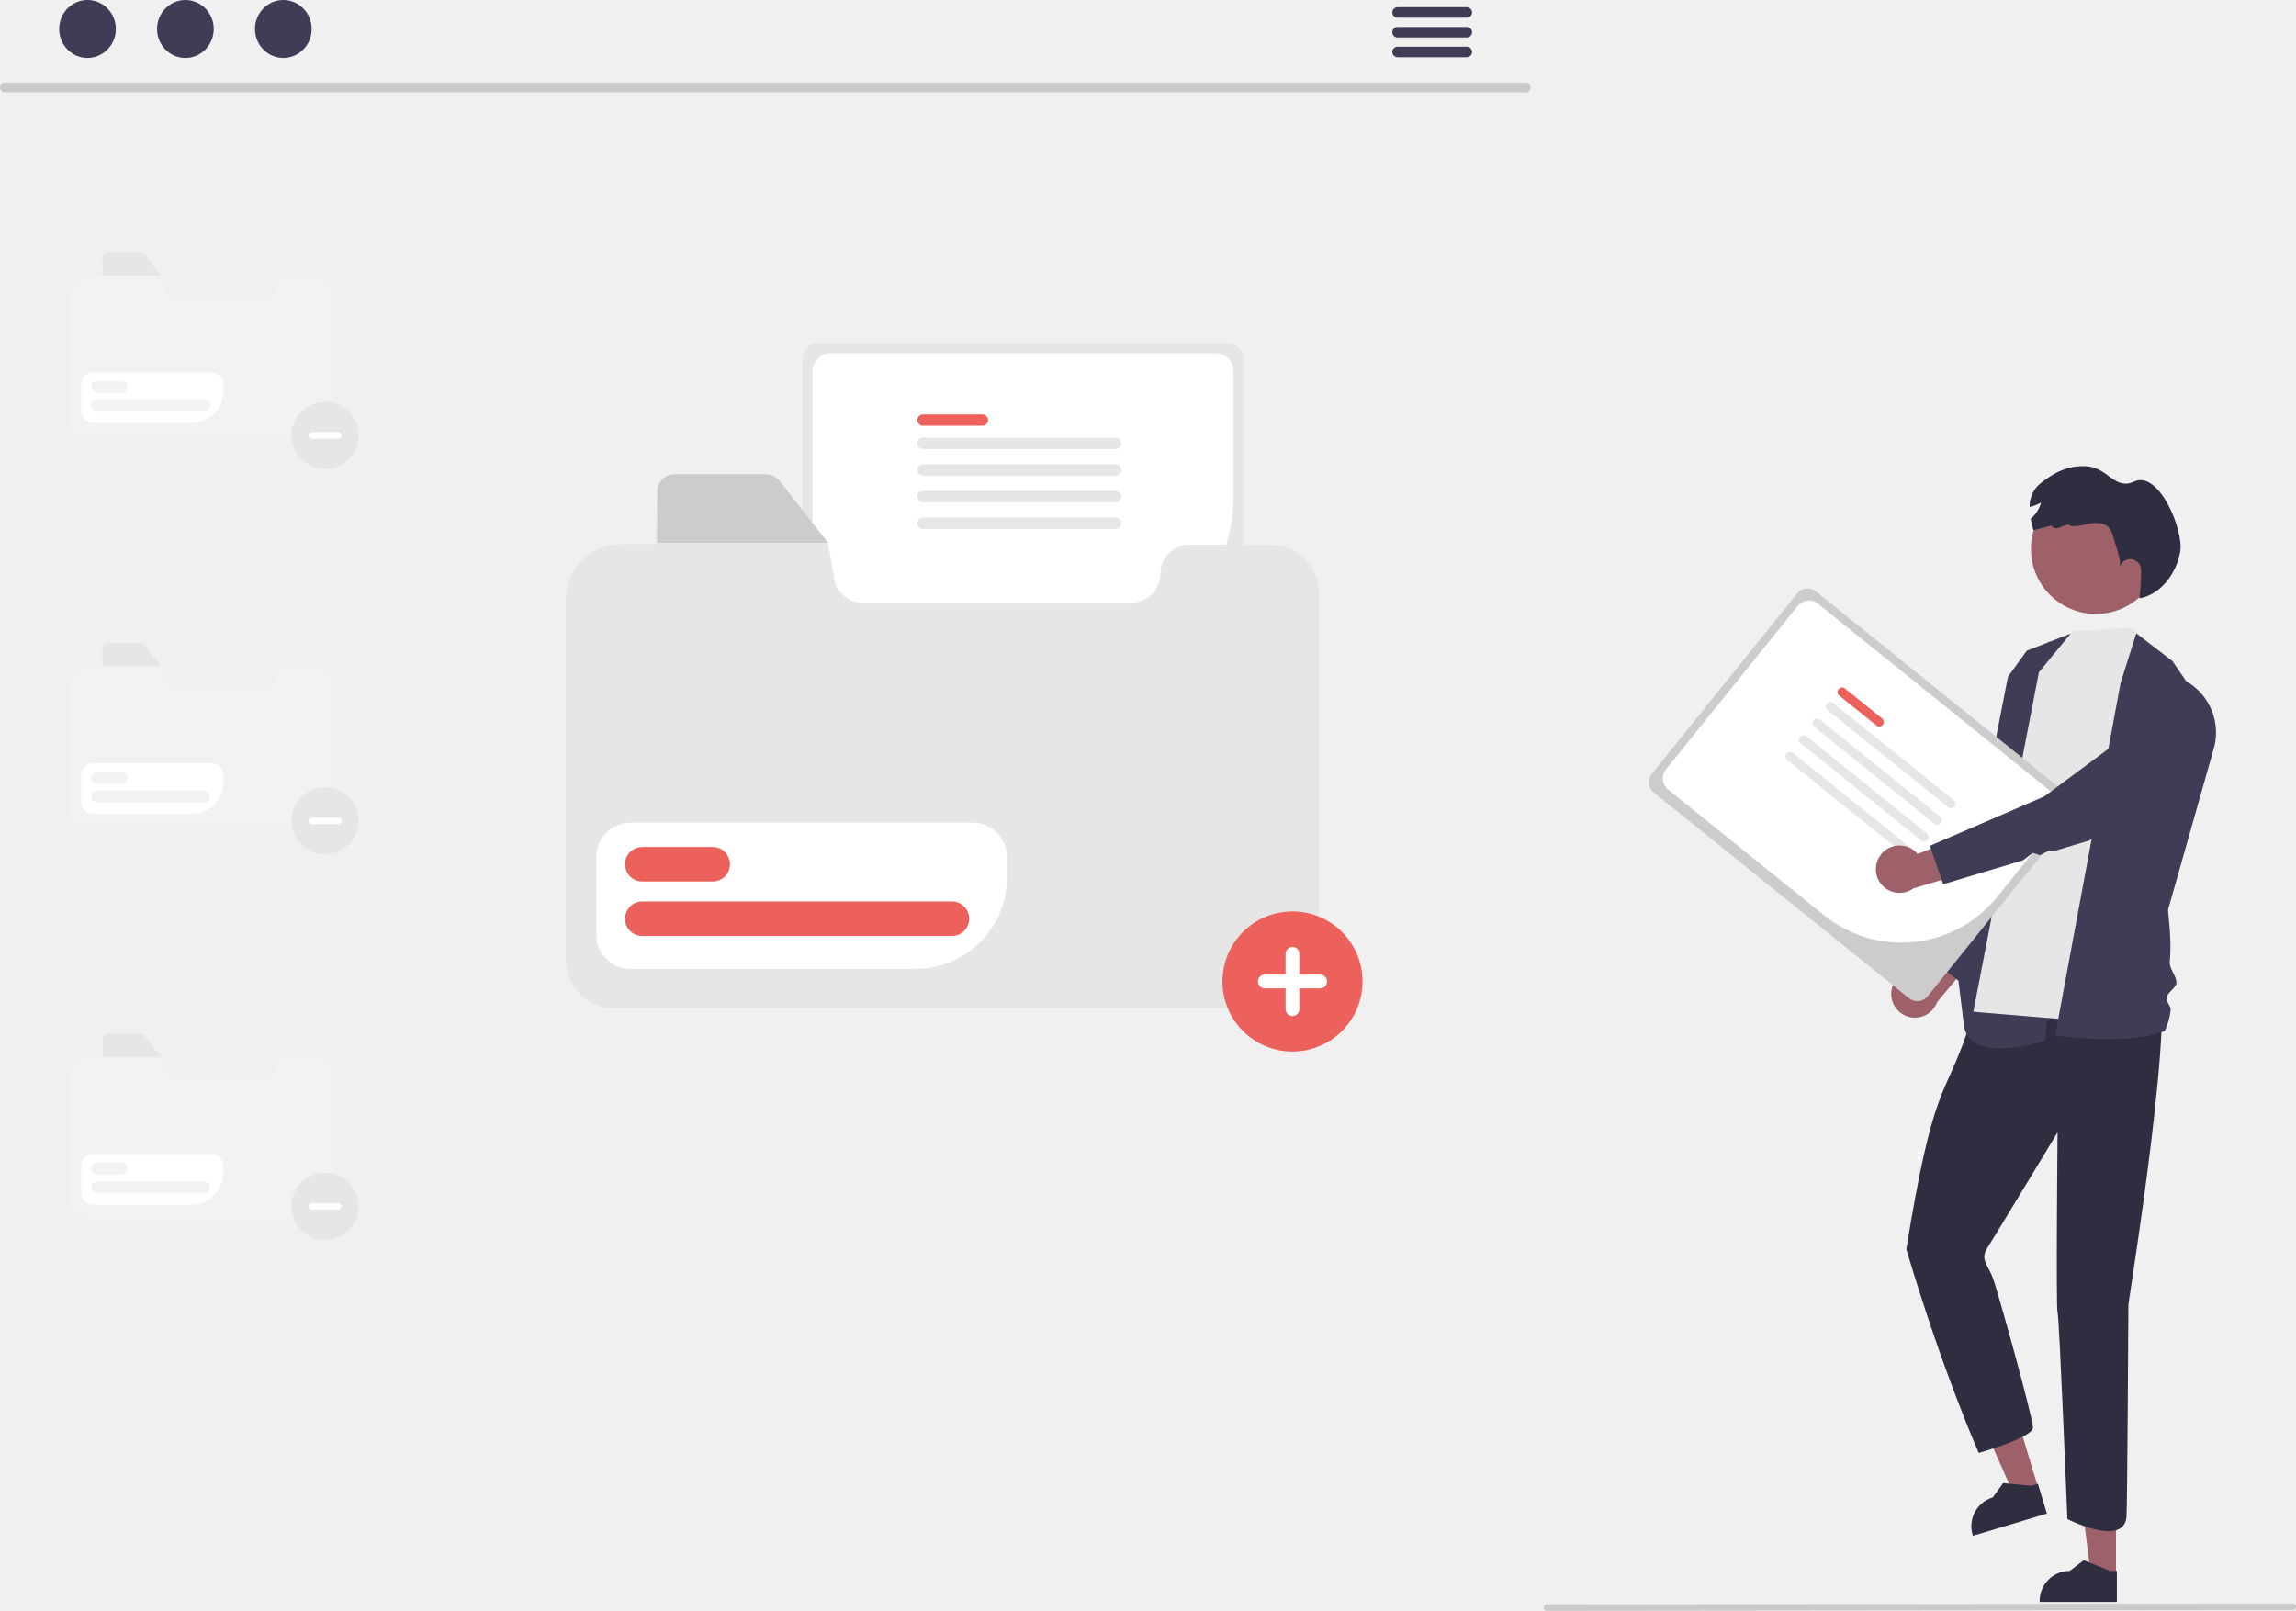
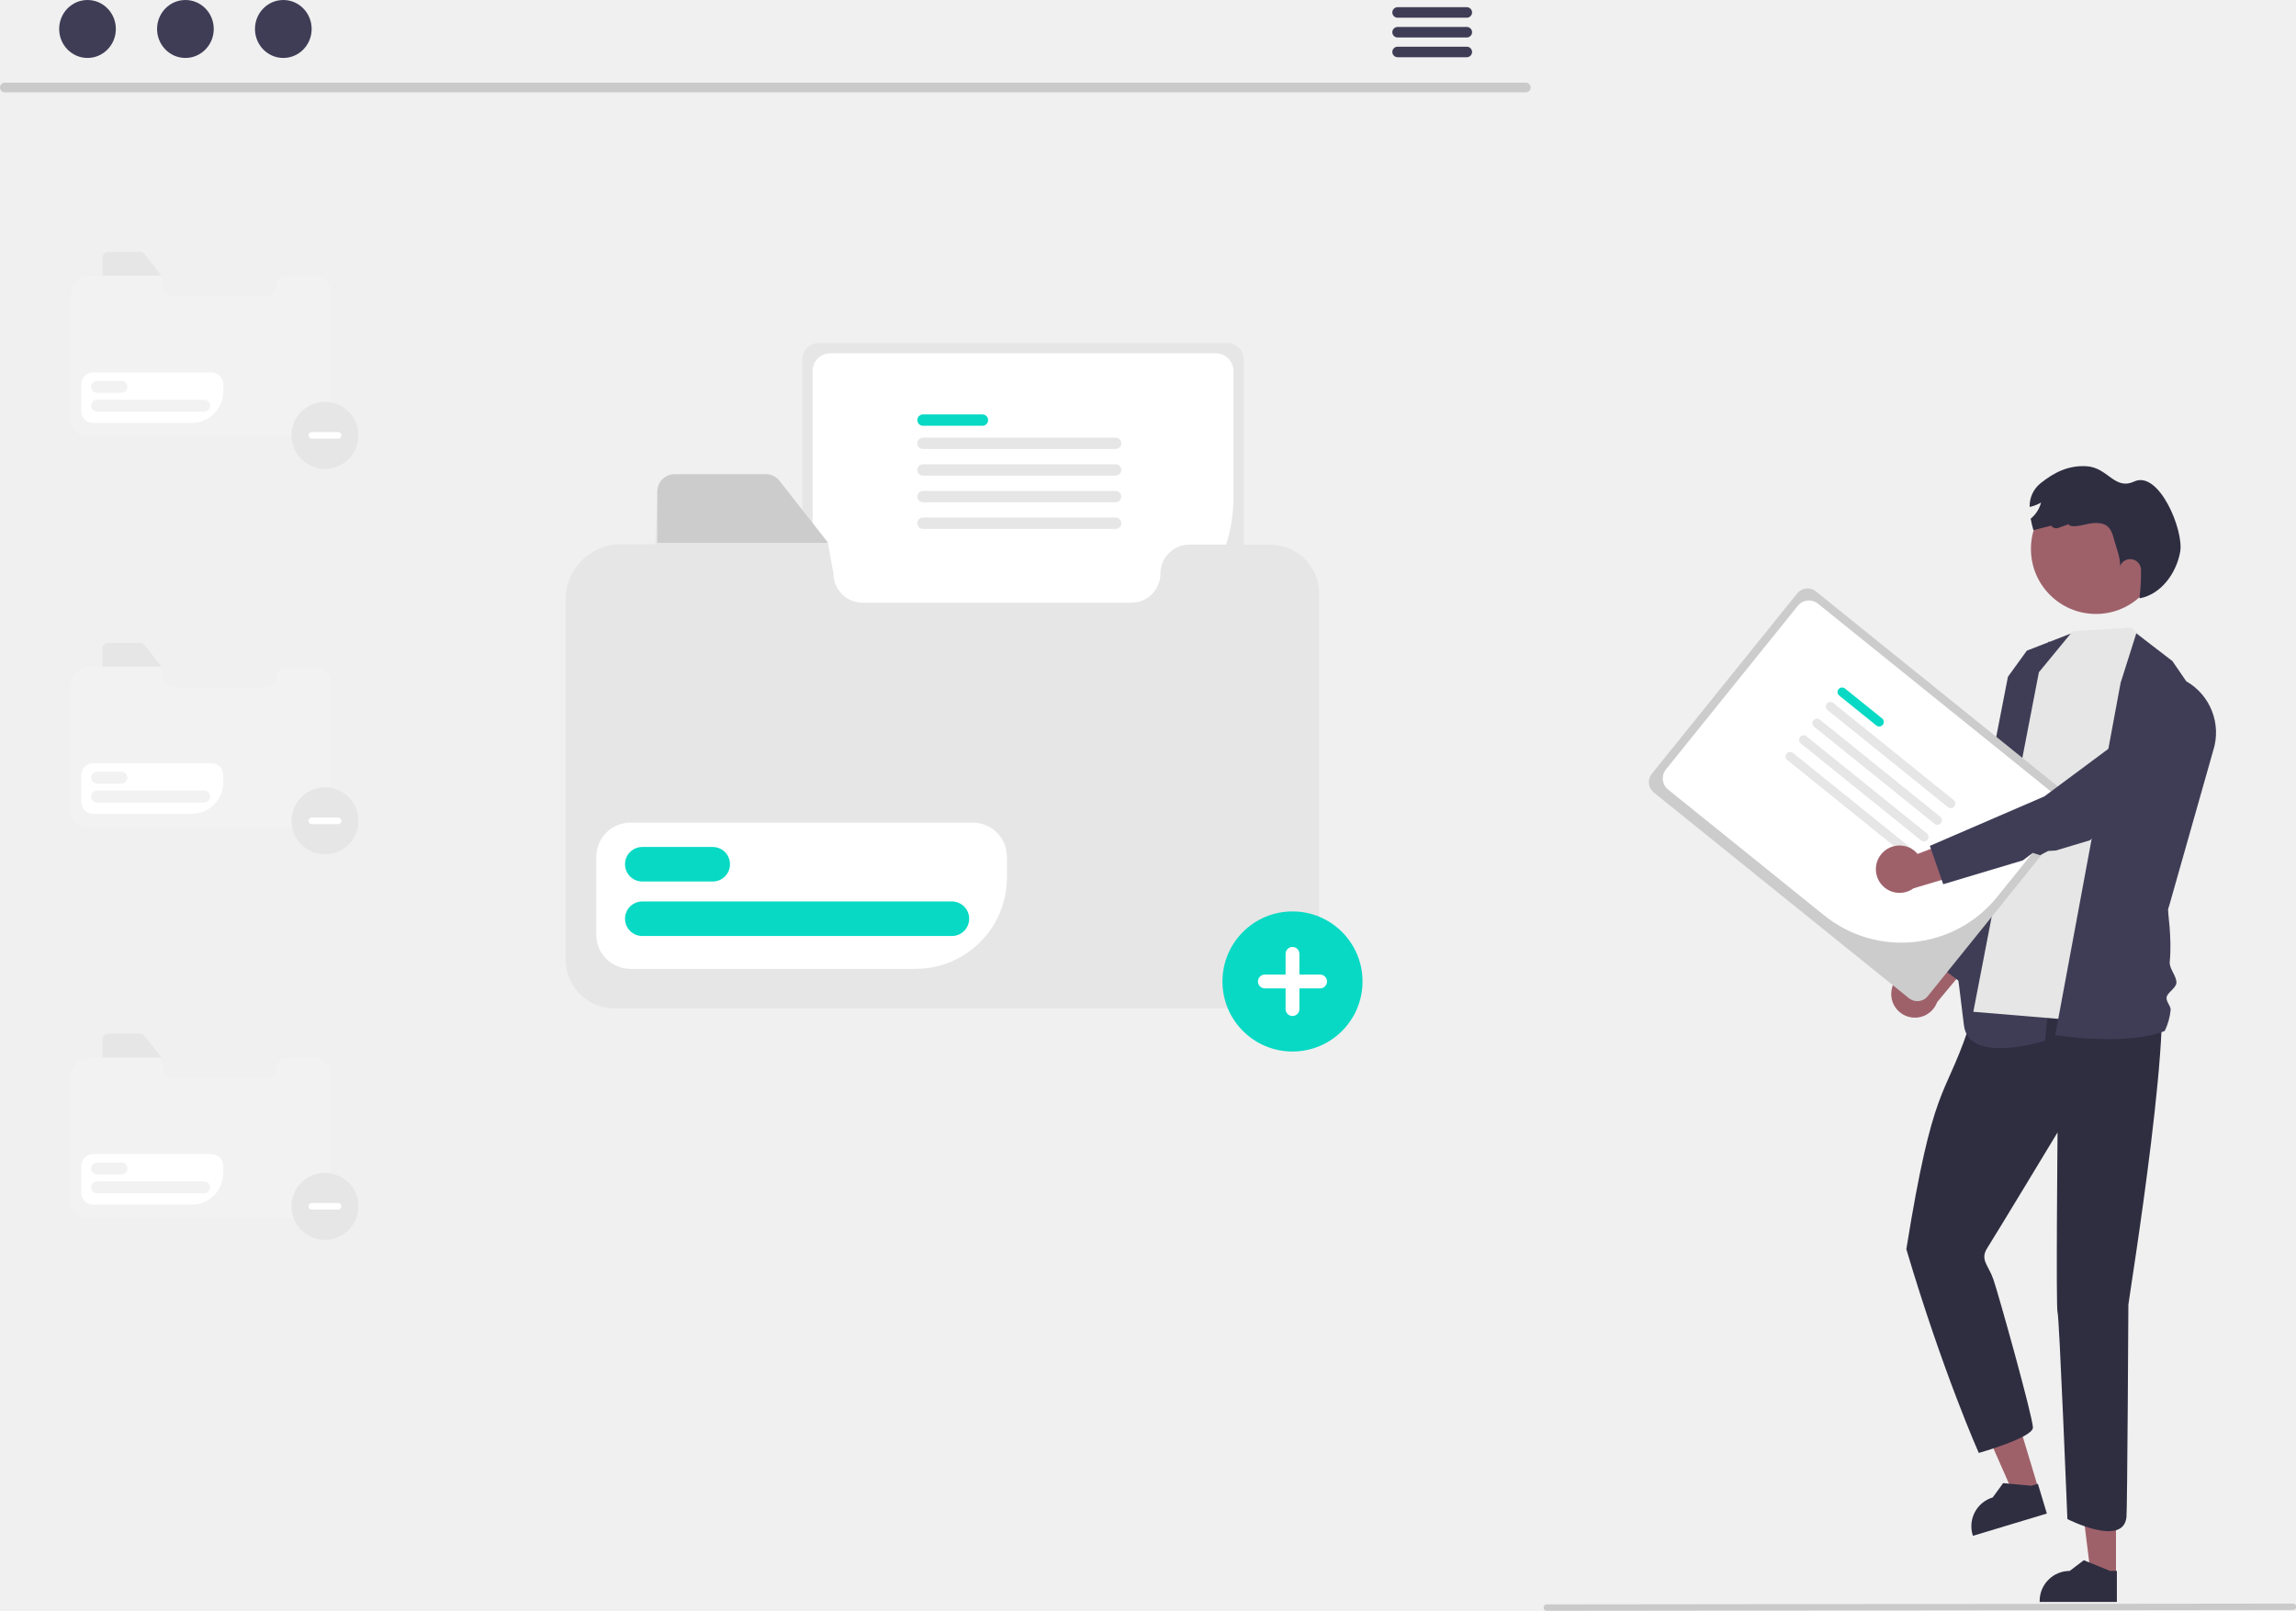
<svg xmlns="http://www.w3.org/2000/svg" id="currentIllo" data-name="Layer 1" width="100%" height="auto" viewBox="0 0 857.753 601.714" class="injected-svg DownloadModal__ImageFile-sc-p17csy-5 iIfSkb grid_media">
  <path d="M1027.686,750.55l-278.75.307a1.191,1.191,0,0,1,0-2.381l278.75-.307a1.191,1.191,0,1,1,0,2.381Z" transform="translate(-171.1236 -149.143)" fill="#cacaca" />
  <path d="M288.514,252.364H278.099a3.75,3.75,0,0,0-3.75,3.75v0a3.75,3.75,0,0,1-3.75,3.75H235.875a3.75,3.75,0,0,1-3.75-3.75l-.687-3.802.045.051-.045-.051-6.294-8.024a2.184,2.184,0,0,0-1.749-.85H211.591a2.225,2.225,0,0,0-2.223,2.223l-.244,6.651h-4.462a7.137,7.137,0,0,0-7.137,7.137v46.484a6.334,6.334,0,0,0,6.334,6.334h84.655a6.34,6.34,0,0,0,6.332-6.334V258.696A6.332,6.332,0,0,0,288.514,252.364Z" transform="translate(-171.1236 -149.143)" fill="#f2f2f2" />
  <path d="M231.442,252.141H209.368V245.49a2.225,2.225,0,0,1,2.223-2.223h11.804a2.184,2.184,0,0,1,1.749.85Z" transform="translate(-171.1236 -149.143)" fill="#e6e6e6" />
  <path d="M242.744,307.152H205.887a4.405,4.405,0,0,1-4.401-4.401V292.672a4.405,4.405,0,0,1,4.401-4.401H250.124a4.405,4.405,0,0,1,4.401,4.401v2.7A11.794,11.794,0,0,1,242.744,307.152Z" transform="translate(-171.1236 -149.143)" fill="#fff" />
  <path d="M216.497,295.875h-9.097a2.231,2.231,0,1,1,0-4.463h9.097a2.231,2.231,0,1,1,0,4.463Z" transform="translate(-171.1236 -149.143)" fill="#f2f2f2" />
  <path d="M247.392,302.912H207.4a2.231,2.231,0,1,1,0-4.463h39.993a2.231,2.231,0,1,1,0,4.463Z" transform="translate(-171.1236 -149.143)" fill="#f2f2f2" />
  <path d="M288.514,398.364H278.099a3.75,3.75,0,0,0-3.75,3.75v0a3.75,3.75,0,0,1-3.75,3.75H235.875a3.75,3.75,0,0,1-3.75-3.75l-.687-3.802.045.051-.045-.051-6.294-8.024a2.184,2.184,0,0,0-1.749-.85H211.591a2.225,2.225,0,0,0-2.223,2.223l-.244,6.651h-4.462a7.137,7.137,0,0,0-7.137,7.137v46.484a6.334,6.334,0,0,0,6.334,6.334h84.655a6.34,6.34,0,0,0,6.332-6.334V404.696A6.332,6.332,0,0,0,288.514,398.364Z" transform="translate(-171.1236 -149.143)" fill="#f2f2f2" />
  <path d="M231.442,398.141H209.368V391.49a2.225,2.225,0,0,1,2.223-2.223h11.804a2.184,2.184,0,0,1,1.749.85Z" transform="translate(-171.1236 -149.143)" fill="#e6e6e6" />
  <path d="M242.744,453.152H205.887a4.405,4.405,0,0,1-4.401-4.401V438.672a4.405,4.405,0,0,1,4.401-4.401H250.124a4.405,4.405,0,0,1,4.401,4.401v2.7A11.794,11.794,0,0,1,242.744,453.152Z" transform="translate(-171.1236 -149.143)" fill="#fff" />
  <path d="M216.497,441.875h-9.097a2.231,2.231,0,1,1,0-4.463h9.097a2.231,2.231,0,1,1,0,4.463Z" transform="translate(-171.1236 -149.143)" fill="#f2f2f2" />
  <path d="M247.392,448.912H207.4a2.231,2.231,0,1,1,0-4.463h39.993a2.231,2.231,0,1,1,0,4.463Z" transform="translate(-171.1236 -149.143)" fill="#f2f2f2" />
  <path d="M288.514,544.364H278.099a3.75,3.75,0,0,0-3.75,3.75v0a3.75,3.75,0,0,1-3.75,3.75H235.875a3.75,3.75,0,0,1-3.75-3.75l-.687-3.802.045.051-.045-.051-6.294-8.024a2.184,2.184,0,0,0-1.749-.85H211.591a2.225,2.225,0,0,0-2.223,2.223l-.244,6.651h-4.462a7.137,7.137,0,0,0-7.137,7.137v46.484a6.334,6.334,0,0,0,6.334,6.334h84.655a6.34,6.34,0,0,0,6.332-6.334V550.696A6.332,6.332,0,0,0,288.514,544.364Z" transform="translate(-171.1236 -149.143)" fill="#f2f2f2" />
  <path d="M231.442,544.141H209.368V537.49a2.225,2.225,0,0,1,2.223-2.223h11.804a2.184,2.184,0,0,1,1.749.85Z" transform="translate(-171.1236 -149.143)" fill="#e6e6e6" />
  <path d="M242.744,599.152H205.887a4.405,4.405,0,0,1-4.401-4.401V584.672a4.405,4.405,0,0,1,4.401-4.401H250.124a4.405,4.405,0,0,1,4.401,4.401v2.7A11.794,11.794,0,0,1,242.744,599.152Z" transform="translate(-171.1236 -149.143)" fill="#fff" />
  <path d="M216.497,587.875h-9.097a2.231,2.231,0,1,1,0-4.463h9.097a2.231,2.231,0,1,1,0,4.463Z" transform="translate(-171.1236 -149.143)" fill="#f2f2f2" />
  <path d="M247.392,594.912H207.4a2.231,2.231,0,1,1,0-4.463h39.993a2.231,2.231,0,1,1,0,4.463Z" transform="translate(-171.1236 -149.143)" fill="#f2f2f2" />
  <path d="M477.014,277.267a6.164,6.164,0,0,0-6.157,6.157v107.891a6.164,6.164,0,0,0,6.157,6.157H629.622a6.164,6.164,0,0,0,6.157-6.157V283.424a6.164,6.164,0,0,0-6.157-6.157Z" transform="translate(-171.1236 -149.143)" fill="#e6e6e6" />
  <path d="M574.738,392.221H481.326a6.634,6.634,0,0,1-6.626-6.627v-97.856a6.634,6.634,0,0,1,6.626-6.627H625.311a6.634,6.634,0,0,1,6.627,6.627v47.283A57.264,57.264,0,0,1,574.738,392.221Z" transform="translate(-171.1236 -149.143)" fill="#fff" />
-   <path d="M538.147,308.193H515.949a2.12,2.12,0,1,1,0-4.24h22.198a2.12,2.12,0,0,1,0,4.24Z" transform="translate(-171.1236 -149.143)" fill="#ec615b" />
+   <path d="M538.147,308.193H515.949a2.12,2.12,0,1,1,0-4.24h22.198a2.12,2.12,0,0,1,0,4.24Z" transform="translate(-171.1236 -149.143)" fill="#07D9C4" />
  <path d="M587.907,316.863h-71.958a2.12,2.12,0,1,1,0-4.24h71.958a2.12,2.12,0,0,1,0,4.24Z" transform="translate(-171.1236 -149.143)" fill="#e6e6e6" />
  <path d="M587.907,326.815h-71.958a2.12,2.12,0,1,1,0-4.24h71.958a2.12,2.12,0,0,1,0,4.24Z" transform="translate(-171.1236 -149.143)" fill="#e6e6e6" />
  <path d="M587.907,336.767h-71.958a2.12,2.12,0,1,1,0-4.24h71.958a2.12,2.12,0,0,1,0,4.24Z" transform="translate(-171.1236 -149.143)" fill="#e6e6e6" />
  <path d="M587.907,346.719h-71.958a2.12,2.12,0,1,1,0-4.24h71.958a2.12,2.12,0,0,1,0,4.24Z" transform="translate(-171.1236 -149.143)" fill="#e6e6e6" />
  <path d="M645.603,352.594H615.479a10.847,10.847,0,0,0-10.847,10.847v0a10.847,10.847,0,0,1-10.847,10.847H493.355a10.847,10.847,0,0,1-10.847-10.847l-1.986-10.996.129.149-.129-.149-18.204-23.209a6.318,6.318,0,0,0-5.059-2.457H423.119a6.437,6.437,0,0,0-6.429,6.429l-.705,19.237H403.078a20.643,20.643,0,0,0-20.643,20.643V507.533a18.319,18.319,0,0,0,18.319,18.319h244.849a18.336,18.336,0,0,0,18.314-18.319v-136.625A18.314,18.314,0,0,0,645.603,352.594Z" transform="translate(-171.1236 -149.143)" fill="#e6e6e6" />
  <path d="M480.532,351.949H416.69v-19.237a6.437,6.437,0,0,1,6.429-6.429h34.14a6.318,6.318,0,0,1,5.059,2.457Z" transform="translate(-171.1236 -149.143)" fill="#ccc" />
  <path d="M513.22,511.058H406.621a12.742,12.742,0,0,1-12.728-12.728V469.177a12.742,12.742,0,0,1,12.728-12.728H534.565a12.742,12.742,0,0,1,12.728,12.728v7.808A34.111,34.111,0,0,1,513.22,511.058Z" transform="translate(-171.1236 -149.143)" fill="#fff" />
-   <path d="M437.307,478.44H410.995a6.454,6.454,0,0,1,0-12.907h26.311a6.454,6.454,0,1,1,0,12.907Z" transform="translate(-171.1236 -149.143)" fill="#ec615b" />
-   <path d="M526.666,498.794H410.995a6.454,6.454,0,0,1,0-12.907h115.67a6.454,6.454,0,1,1,0,12.907Z" transform="translate(-171.1236 -149.143)" fill="#ec615b" />
+   <path d="M437.307,478.44H410.995a6.454,6.454,0,0,1,0-12.907h26.311a6.454,6.454,0,1,1,0,12.907Z" transform="translate(-171.1236 -149.143)" fill="#07D9C4" />
+   <path d="M526.666,498.794H410.995a6.454,6.454,0,0,1,0-12.907h115.67a6.454,6.454,0,1,1,0,12.907Z" transform="translate(-171.1236 -149.143)" fill="#07D9C4" />
  <path d="M741.184,183.627h-568.293a1.807,1.807,0,0,1,0-3.613h568.293a1.807,1.807,0,0,1,0,3.613Z" transform="translate(-171.1236 -149.143)" fill="#cacaca" />
  <ellipse cx="32.692" cy="10.823" rx="10.588" ry="10.823" fill="#3f3d56" />
  <ellipse cx="69.267" cy="10.823" rx="10.588" ry="10.823" fill="#3f3d56" />
  <ellipse cx="105.842" cy="10.823" rx="10.588" ry="10.823" fill="#3f3d56" />
  <path d="M719.163,151.826h-25.981a1.968,1.968,0,0,0,0,3.934h25.981a1.968,1.968,0,0,0,0-3.934Z" transform="translate(-171.1236 -149.143)" fill="#3f3d56" />
  <path d="M719.163,159.21h-25.981a1.968,1.968,0,0,0,0,3.934h25.981a1.968,1.968,0,0,0,0-3.934Z" transform="translate(-171.1236 -149.143)" fill="#3f3d56" />
  <path d="M719.163,166.585h-25.981a1.968,1.968,0,0,0,0,3.934h25.981a1.968,1.968,0,0,0,0-3.934Z" transform="translate(-171.1236 -149.143)" fill="#3f3d56" />
  <polygon points="790.503 588.634 781.122 588.634 776.659 552.448 790.505 552.449 790.503 588.634" fill="#9e616a" />
  <path d="M961.957,747.564l-28.849-.001v-.365A11.229,11.229,0,0,1,944.337,735.969h.001l5.27-3.998,9.832,3.998,2.518 0Z" transform="translate(-171.1236 -149.143)" fill="#2f2e41" />
  <polygon points="761.533 556.115 752.551 558.822 737.833 525.465 751.09 521.469 761.533 556.115" fill="#9e616a" />
  <path d="M935.798,714.533l-27.621,8.326-.105-.349a11.229,11.229,0,0,1,7.51-13.992l.001-0,3.891-5.349,10.568.99,2.411-.727Z" transform="translate(-171.1236 -149.143)" fill="#2f2e41" />
  <path d="M919.774,508.511s-10.037,15.321-13.587,25.744c-8.701,25.544-12.863,19.416-22.884,81.523,13.596,45.875,27.06,76.118,27.06,76.118s20.235-5.691,20.235-9.485-12.91-50.06-14.807-55.434-5.059-7.272-2.213-11.698,26.219-43.122,26.219-43.122-.632,65.956,0,67.221,3.673,77.217,3.673,77.217,20.81,10.652,22.071-.7c.316-2.845.715-78.112.715-79.377s19.264-119.107,10.095-123.849S919.774,508.511,919.774,508.511Z" transform="translate(-171.1236 -149.143)" fill="#2f2e41" />
  <path d="M877.721,519.43a8.792,8.792,0,0,1,11.227-7.463L907.128,486.556l5.823,15.156-18.156,21.807a8.84,8.84,0,0,1-17.073-4.089Z" transform="translate(-171.1236 -149.143)" fill="#9e616a" />
  <path d="M902.793,515.491l-12.088-9.166,25.375-39.075,20.383-78.522,16.138,15.026a10.542,10.542,0,0,1,6.38,5.474c1.298,2.65,4.055-1.787,3.024.977l-22.7,61.292-.032.043Z" transform="translate(-171.1236 -149.143)" fill="#3f3d56" />
  <path d="M945.518,385.511l-17.192,6.681-7.066,9.761L904.131,489.806l.682,2.965-1.706,2.286-.67,3.436,1.66,2.859-2.916,3.582s.771,2.854,3.631,27.168c1.765,15.002,30.319,5.762,30.319,5.762l12.963-133.239Z" transform="translate(-171.1236 -149.143)" fill="#3f3d56" />
  <polygon points="811.091 247.72 796.259 234.452 774.326 235.774 761.699 251.129 737.209 377.961 788.697 382.251 811.091 247.72" fill="#e6e6e6" />
  <path d="M969.214,385.729l13.49,10.357,5.175,7.55a22.072,22.072,0,0,1,10.047,25.955l-16.385,57.76-.383,1.18c-.39,1.144,1.477,10.201.548,19.956-.242,2.541,2.707,5.374,2.485,7.883-.173,1.962-3.523,3.632-3.671,5.435-.133,1.627,1.629,3.174,1.526,4.577a23.374,23.374,0,0,1-2.201,7.873c-13.959,5.774-40.914,1.585-40.914,1.585l24.425-131.621Z" transform="translate(-171.1236 -149.143)" fill="#3f3d56" />
  <circle cx="783.01" cy="205.067" r="24.28" fill="#9e616a" />
  <path d="M985.615,355.248c-1.409,7.981-7.108,15.876-15.067,17.392l-.15-.2a72.687,72.687,0,0,0,.579-10.433,4.048,4.048,0,0,0-7.838-1.366c.143-3.039-1.144-6.143-1.974-9.075-.83-2.925-1.394-5.699-4.284-6.658-2.41-.794-5.034-.243-7.509.322-3.418.772-5.156.594-5.463-.272q-1.896.694-3.795,1.386a2.338,2.338,0,0,1-2.695-.828l-.011-.015q-3.315.858-6.629,1.702a40.387,40.387,0,0,1-1.023-4.305,11.56,11.56,0,0,0,3.869-6.014,14.646,14.646,0,0,1-4.255,1.63,10.924,10.924,0,0,1,3.99-8.782c5.227-4.198,10.469-6.772,17.163-6.436,8.095.408,10.519,9.118,17.878,5.721C977.698,324.727,987.023,347.267,985.615,355.248Z" transform="translate(-171.1236 -149.143)" fill="#2f2e41" />
  <path d="M849.501,370.05a4.948,4.948,0,0,0-6.95.746L788.195,438.224a4.948,4.948,0,0,0,.746,6.95l95.375,76.885a4.948,4.948,0,0,0,6.95-.746L945.622,453.885a4.948,4.948,0,0,0-.746-6.95Z" transform="translate(-171.1236 -149.143)" fill="#ccc" />
  <path d="M852.661,491.127,794.281,444.065a5.325,5.325,0,0,1-.803-7.48l49.301-61.157a5.325,5.325,0,0,1,7.48-.803l89.985,72.541a5.325,5.325,0,0,1,.803,7.48l-23.822,29.55A45.969,45.969,0,0,1,852.661,491.127Z" transform="translate(-171.1236 -149.143)" fill="#fff" />
-   <path d="M872.126,420.177l-13.873-11.183a1.702,1.702,0,1,1,2.136-2.65l13.873,11.183a1.702,1.702,0,0,1-2.136,2.65Z" transform="translate(-171.1236 -149.143)" fill="#ec615b" />
+   <path d="M872.126,420.177l-13.873-11.183a1.702,1.702,0,1,1,2.136-2.65l13.873,11.183a1.702,1.702,0,0,1-2.136,2.65Z" transform="translate(-171.1236 -149.143)" fill="#07D9C4" />
  <path d="M898.857,450.665,853.885,414.412a1.702,1.702,0,1,1,2.136-2.65l44.971,36.253a1.702,1.702,0,0,1-2.136,2.65Z" transform="translate(-171.1236 -149.143)" fill="#e6e6e6" />
  <path d="M893.843,456.885l-44.971-36.253a1.702,1.702,0,1,1,2.136-2.65l44.971,36.253a1.702,1.702,0,0,1-2.136,2.65Z" transform="translate(-171.1236 -149.143)" fill="#e6e6e6" />
  <path d="M888.829,463.104l-44.971-36.253a1.702,1.702,0,1,1,2.136-2.65L890.965,460.455a1.702,1.702,0,0,1-2.136,2.65Z" transform="translate(-171.1236 -149.143)" fill="#e6e6e6" />
  <path d="M883.815,469.324,838.844,433.071a1.702,1.702,0,1,1,2.136-2.65L885.951,466.675a1.702,1.702,0,0,1-2.136,2.65Z" transform="translate(-171.1236 -149.143)" fill="#e6e6e6" />
  <path d="M874.022,468.125a8.792,8.792,0,0,1,13.482.006l29.211-11.086-3.548,15.844-27.196,8.098A8.84,8.84,0,0,1,874.022,468.125Z" transform="translate(-171.1236 -149.143)" fill="#9e616a" />
  <path d="M897.077,479.449l-4.986-14.327,42.771-18.476,53.148-39.486,6.709,8.282a10.638,10.638,0,0,1-2.027,15.312l-40.847,32.294-.051.018-12.678,3.796-2.839.166-3.03,1.591-2.691-.876-3.726,2.797-4.278,1.281Z" transform="translate(-171.1236 -149.143)" fill="#3f3d56" />
-   <path d="M653.98,541.941a26.164,26.164,0,1,1,26.164-26.164A26.164,26.164,0,0,1,653.98,541.941Z" transform="translate(-171.1236 -149.143)" fill="#ec615b" />
+   <path d="M653.98,541.941a26.164,26.164,0,1,1,26.164-26.164A26.164,26.164,0,0,1,653.98,541.941Z" transform="translate(-171.1236 -149.143)" fill="#07D9C4" />
  <path d="M664.303,513.197h-7.743v-7.743a2.581,2.581,0,1,0-5.162,0v7.743h-7.743a2.581,2.581,0,1,0,0,5.162H651.399v7.743a2.581,2.581,0,1,0,5.162,0v-7.743h7.743a2.581,2.581,0,1,0,0-5.162Z" transform="translate(-171.1236 -149.143)" fill="#fff" />
  <path d="M292.527,324.288a12.51,12.51,0,1,1,12.51-12.51A12.51,12.51,0,0,1,292.527,324.288Z" transform="translate(-171.1236 -149.143)" fill="#e6e6e6" />
  <path d="M297.464,310.544H287.591a1.234,1.234,0,0,0,0,2.468h9.873a1.234,1.234,0,1,0,0-2.468Z" transform="translate(-171.1236 -149.143)" fill="#fff" />
  <path d="M292.527,468.288a12.51,12.51,0,1,1,12.51-12.51A12.51,12.51,0,0,1,292.527,468.288Z" transform="translate(-171.1236 -149.143)" fill="#e6e6e6" />
  <path d="M297.464,454.544H287.591a1.234,1.234,0,0,0,0,2.468h9.873a1.234,1.234,0,1,0,0-2.468Z" transform="translate(-171.1236 -149.143)" fill="#fff" />
  <path d="M292.527,612.288a12.51,12.51,0,1,1,12.51-12.51A12.51,12.51,0,0,1,292.527,612.288Z" transform="translate(-171.1236 -149.143)" fill="#e6e6e6" />
  <path d="M297.464,598.544H287.591a1.234,1.234,0,0,0,0,2.468h9.873a1.234,1.234,0,1,0,0-2.468Z" transform="translate(-171.1236 -149.143)" fill="#fff" />
</svg>
